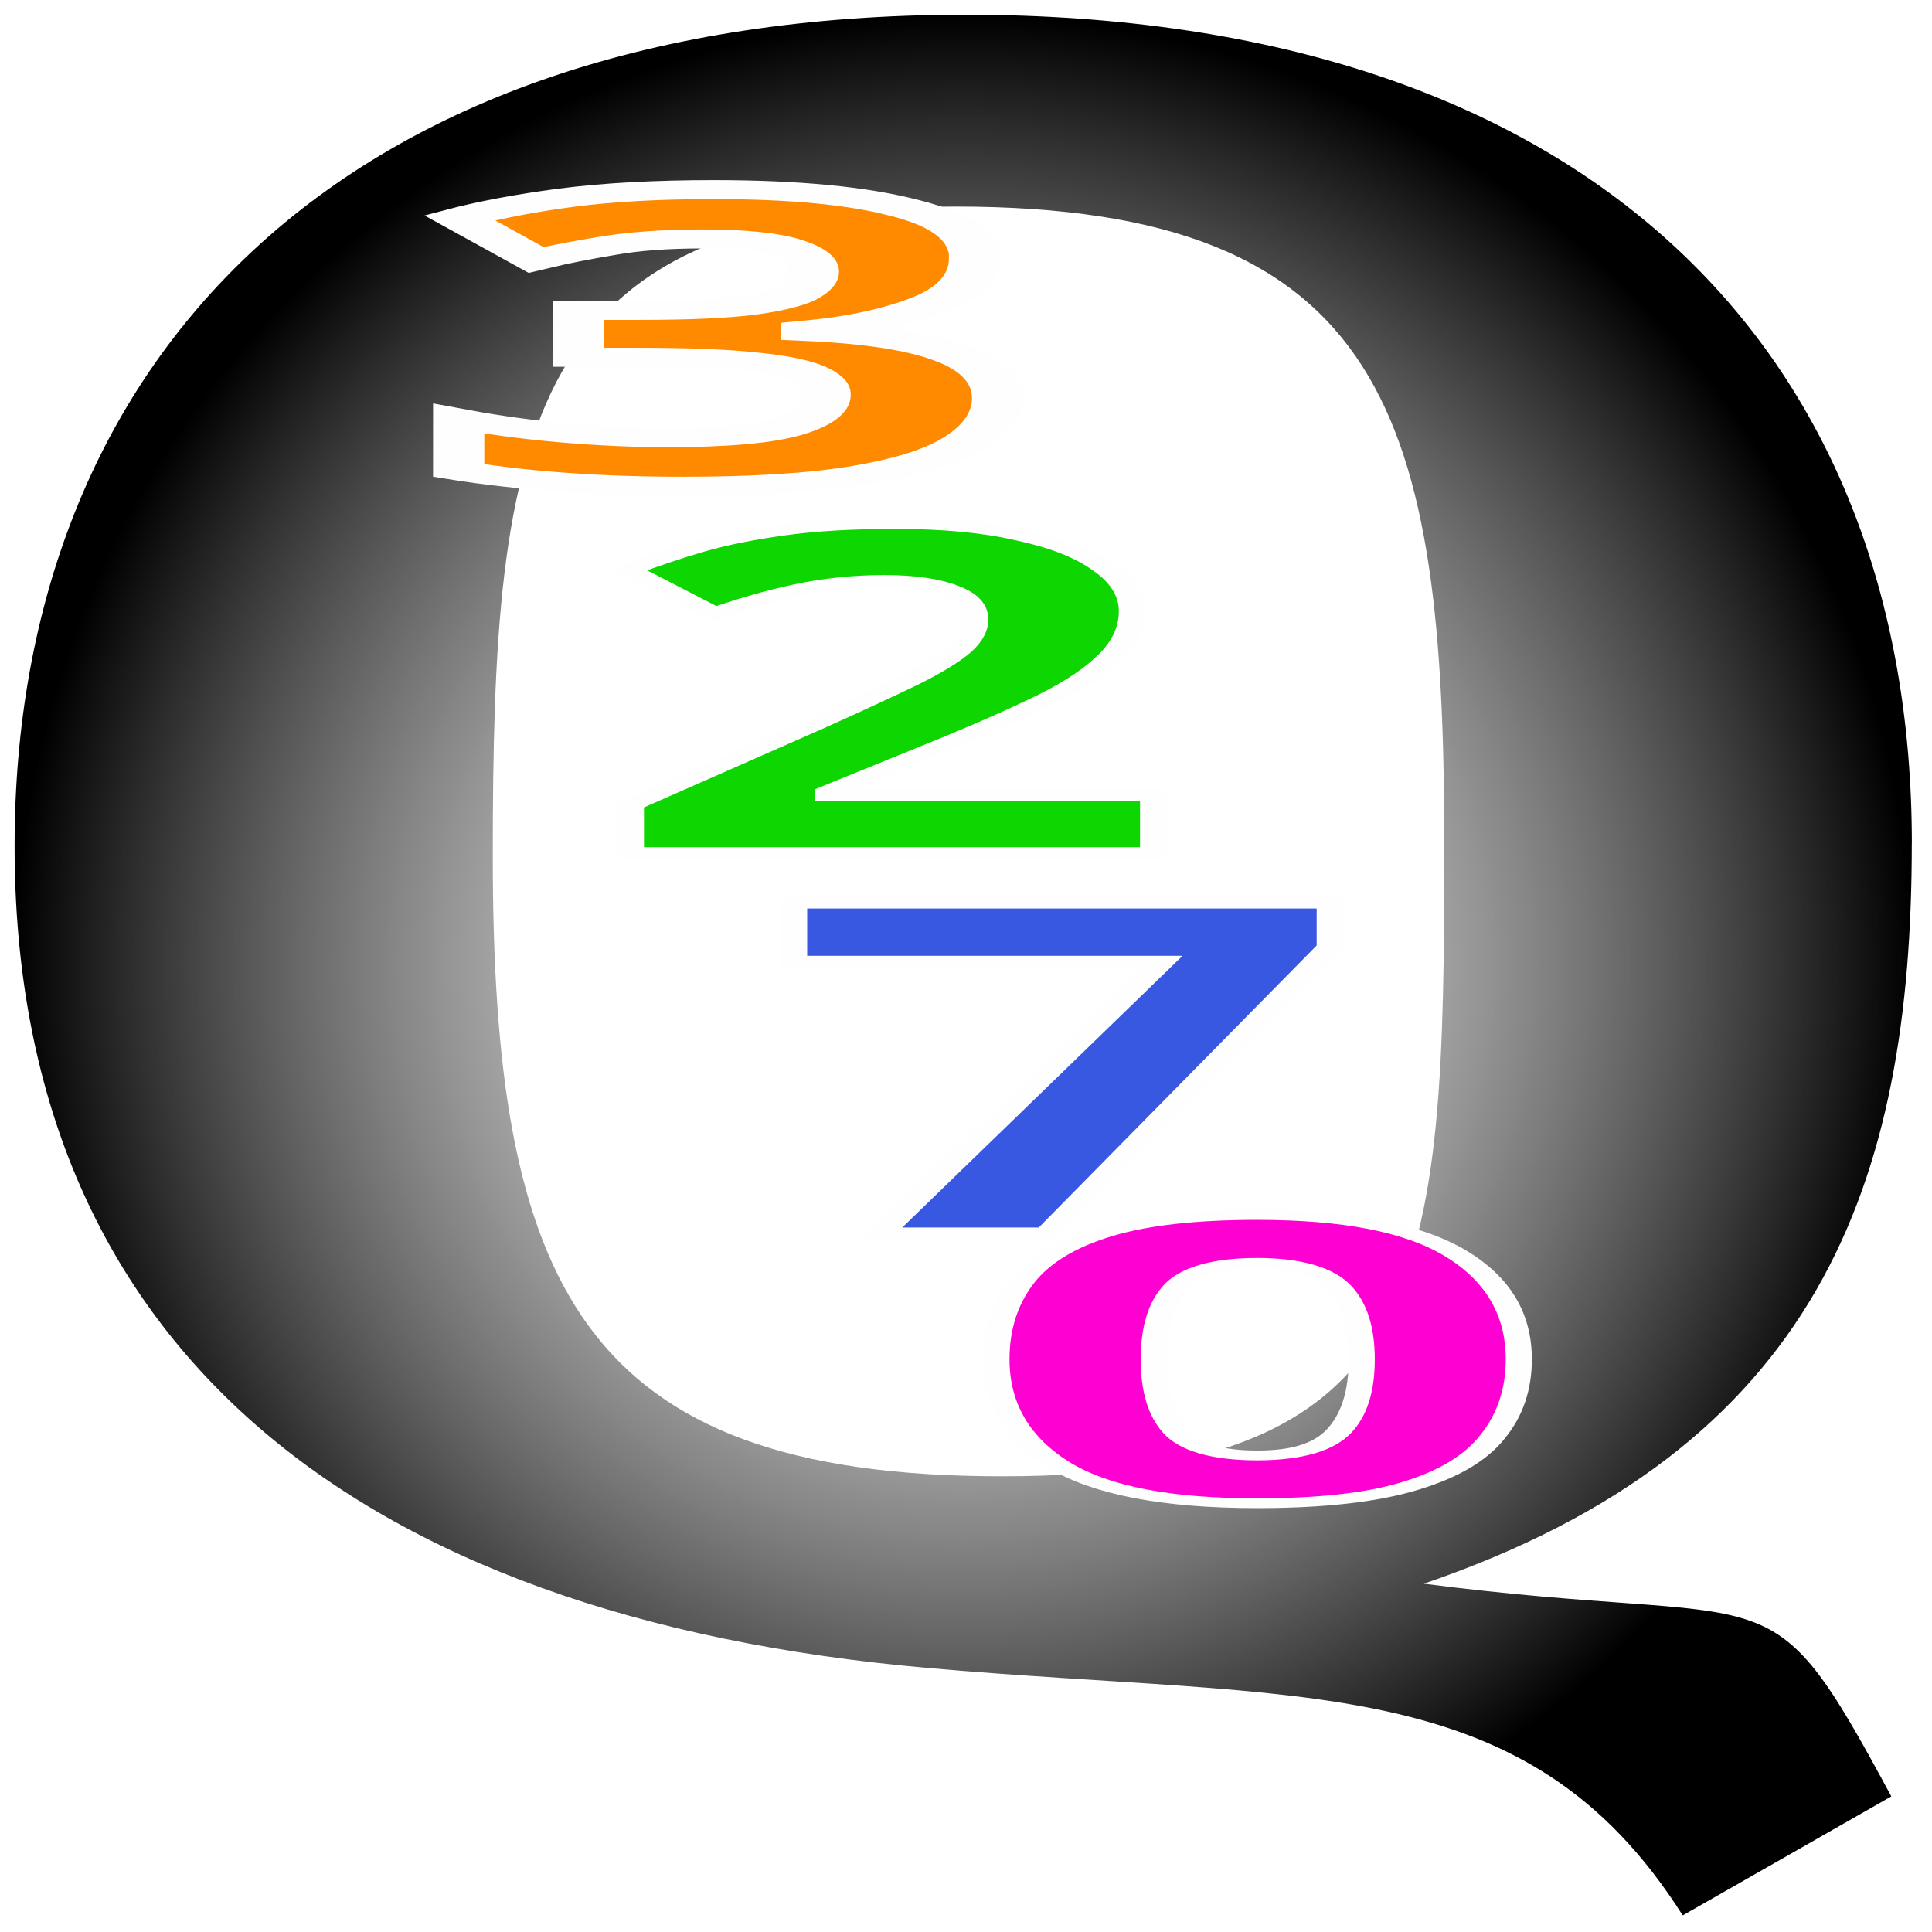
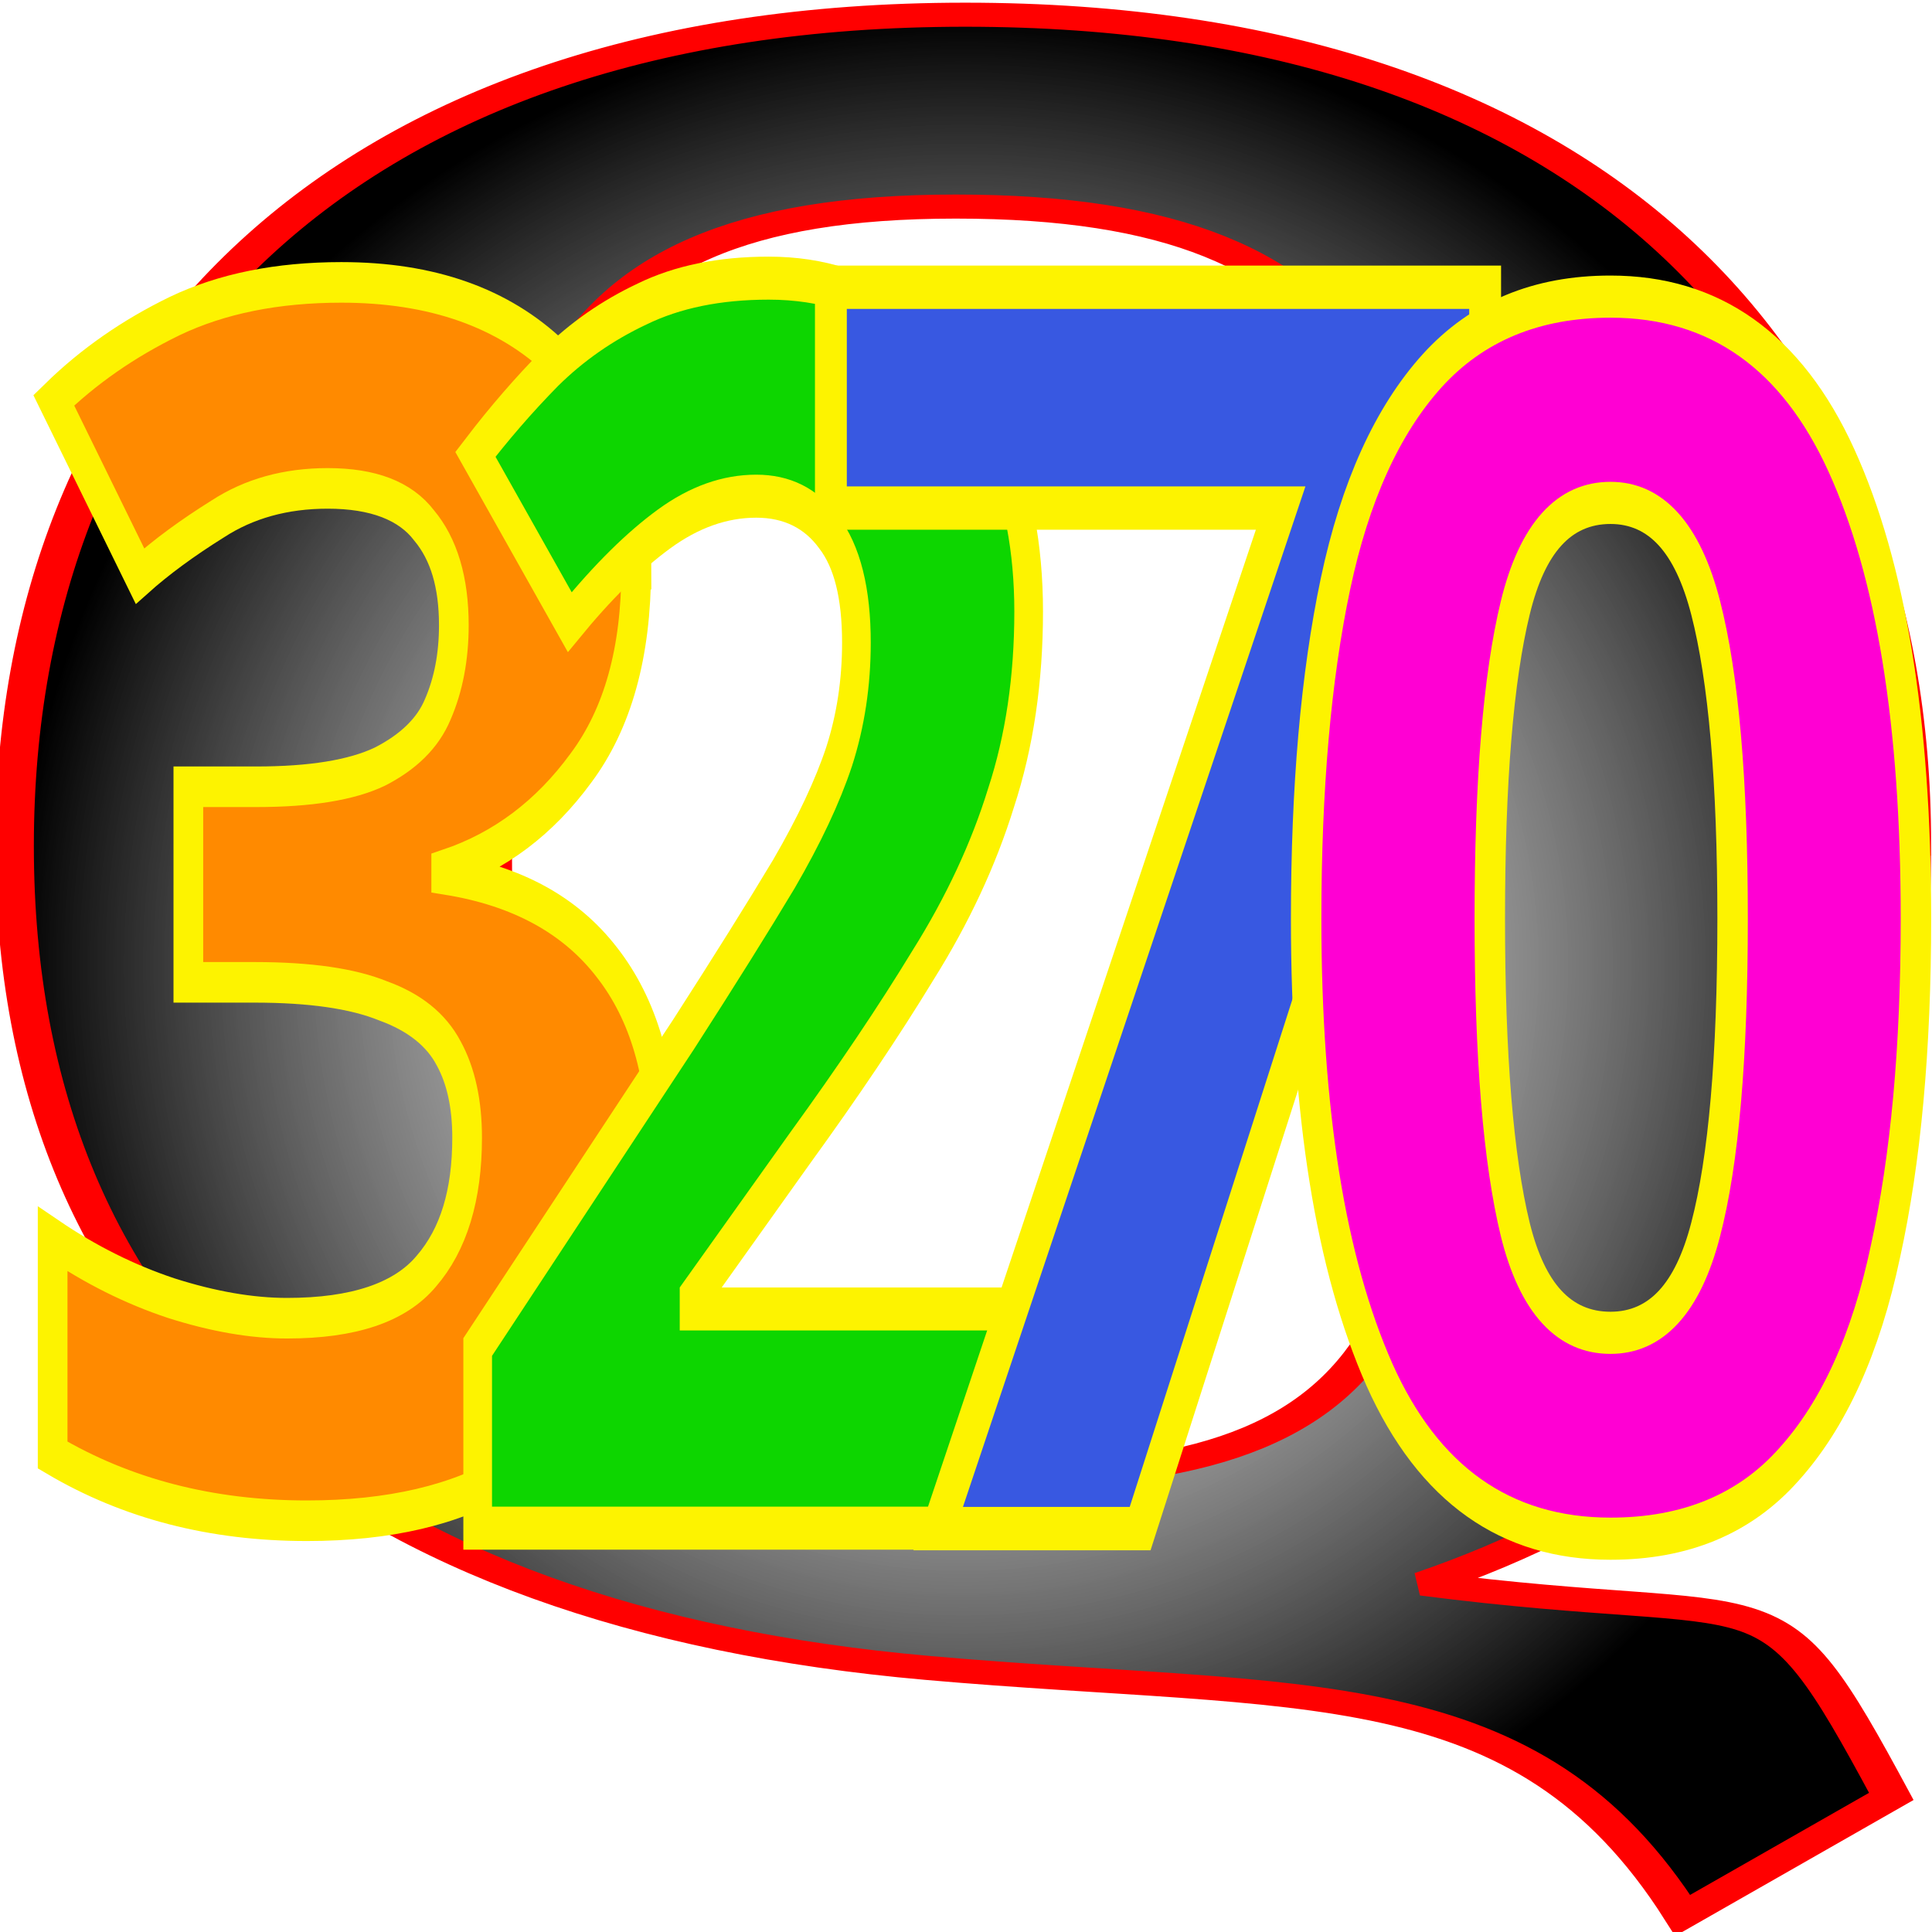
<svg xmlns="http://www.w3.org/2000/svg" xmlns:xlink="http://www.w3.org/1999/xlink" width="48" height="48" viewBox="0 0 12.7 12.7" version="1.1" id="svg1972">
  <defs id="defs1969">
    <linearGradient id="linearGradient2608">
      <stop style="stop-color:#848484;stop-opacity:0;" offset="0" id="stop2604" />
      <stop style="stop-color:#000000;stop-opacity:1;" offset="1" id="stop2606" />
    </linearGradient>
    <radialGradient xlink:href="#linearGradient2608" id="radialGradient2610" cx="33.031" cy="110.191" fx="33.031" fy="110.191" r="15.422" gradientTransform="matrix(1,0,0,1.603668,0,-66.51882)" gradientUnits="userSpaceOnUse" />
  </defs>
  <g id="layer1">
-     <g aria-label="Q" transform="matrix(0.4043311,0,0,0.2525879,-7.023499,-21.48922)" id="text2510" style="font-size:60.599px;line-height:1.25;letter-spacing:0px;word-spacing:0px;stroke-width:1.515">
-       <path d="m 48.453,107.032 c 0,-12.847 -5.272,-21.573 -15.392,-21.573 -10.181,0 -15.453,9.029 -15.453,21.634 0,12.908 5.464,20.07 14.847,21.391 6.101,0.859 9.728,0.016 12.273,6.44 l 3.391,-3.097 c -2.06,-6.12 -1.722,-4.324 -7.6,-5.536 6.423,-3.515 7.933,-10.411 7.933,-19.259 z m -7.602,0.032 c 0,11.15 -0.168,16.432 -7.198,16.432 -6.848,0 -8.271,-4.996 -8.271,-16.146 0,-11.09 0.497,-16.898 7.527,-16.898 7.029,0 7.942,5.523 7.942,16.612 z" style="font-family:'Fira Mono';-inkscape-font-specification:'Fira Mono';fill:url(#radialGradient2610);fill-opacity:1" id="path2578" />
+     <g aria-label="Q" transform="matrix(0.4043311,0,0,0.2525879,-7.023499,-21.48922)" id="text2510" style="font-size:60.599px;line-height:1.25;letter-spacing:0px;word-spacing:0px;stroke-width:0.626;stroke:#ff0000;stroke-opacity:1;stroke-dasharray:none;stroke-dashoffset:0">
+       <path d="m 48.453,107.032 c 0,-12.847 -5.272,-21.573 -15.392,-21.573 -10.181,0 -15.453,9.029 -15.453,21.634 0,12.908 5.464,20.07 14.847,21.391 6.101,0.859 9.728,0.016 12.273,6.44 l 3.391,-3.097 c -2.06,-6.12 -1.722,-4.324 -7.6,-5.536 6.423,-3.515 7.933,-10.411 7.933,-19.259 z m -7.602,0.032 c 0,11.15 -0.168,16.432 -7.198,16.432 -6.848,0 -8.271,-4.996 -8.271,-16.146 0,-11.09 0.497,-16.898 7.527,-16.898 7.029,0 7.942,5.523 7.942,16.612 z" style="font-family:'Fira Mono';-inkscape-font-specification:'Fira Mono';fill:url(#radialGradient2610);fill-opacity:1;stroke:#ff0000;stroke-opacity:1;stroke-width:0.626;stroke-dasharray:none;stroke-dashoffset:0" id="path2578" />
    </g>
-     <g aria-label="3" transform="scale(1.643154,0.6085858)" id="text2564" style="font-size:4.366px;line-height:1.25;letter-spacing:0px;word-spacing:0px;fill:#ff0000;stroke-width:0.105">
-       <path d="m 3.899,2.79 q 0,0.323 -0.196,0.515 -0.192,0.192 -0.476,0.262 v 0.013 q 0.375,0.044 0.568,0.227 0.196,0.183 0.196,0.493 0,0.271 -0.135,0.489 Q 3.725,5.003 3.445,5.13 3.17,5.252 2.734,5.252 q -0.506,0 -0.899,-0.17 V 4.523 q 0.201,0.1 0.419,0.153 0.223,0.052 0.41,0.052 0.354,0 0.493,-0.122 0.144,-0.122 0.144,-0.345 0,-0.131 -0.065,-0.218 Q 3.17,3.951 3.004,3.907 2.843,3.859 2.55,3.859 H 2.315 V 3.353 h 0.24 q 0.288,0 0.437,-0.052 0.153,-0.057 0.205,-0.148 0.057,-0.096 0.057,-0.218 0,-0.166 -0.105,-0.258 -0.1,-0.096 -0.341,-0.096 -0.223,0 -0.389,0.079 Q 2.258,2.733 2.144,2.807 L 1.839,2.353 q 0.183,-0.131 0.428,-0.218 0.249,-0.087 0.589,-0.087 0.48,0 0.76,0.196 0.284,0.192 0.284,0.546 z" style="font-weight:bold;-inkscape-font-specification:'sans-serif Bold';stroke-width:0.205;stroke-dasharray:none;fill:#ff8a00;fill-opacity:1;stroke:#fefefe;stroke-opacity:1" id="path2698" />
+     <g aria-label="3" transform="matrix(1.858563,0,0,2.540658,-3.064471,-3.346992)" id="text2564" style="font-size:4.366px;line-height:1.25;letter-spacing:0px;word-spacing:0px;fill:#ff0000;stroke:#fdf300;stroke-width:0.105;stroke-dasharray:none;stroke-opacity:1">
+       <path d="m 3.899,2.79 q 0,0.323 -0.196,0.515 -0.192,0.192 -0.476,0.262 v 0.013 q 0.375,0.044 0.568,0.227 0.196,0.183 0.196,0.493 0,0.271 -0.135,0.489 -0.131,0.214 -0.41,0.341 -0.275,0.122 -0.712,0.122 -0.506,0 -0.899,-0.17 V 4.523 q 0.201,0.1 0.419,0.153 0.223,0.052 0.41,0.052 0.354,0 0.493,-0.122 0.144,-0.122 0.144,-0.345 0,-0.131 -0.065,-0.218 Q 3.17,3.951 3.004,3.907 2.843,3.859 2.55,3.859 H 2.315 V 3.353 h 0.24 q 0.288,0 0.437,-0.052 0.153,-0.057 0.205,-0.148 0.057,-0.096 0.057,-0.218 0,-0.166 -0.105,-0.258 -0.1,-0.096 -0.341,-0.096 -0.223,0 -0.389,0.079 -0.162,0.074 -0.275,0.148 L 1.839,2.353 q 0.183,-0.131 0.428,-0.218 0.249,-0.087 0.589,-0.087 0.48,0 0.76,0.196 0.284,0.192 0.284,0.546 z" style="font-weight:bold;-inkscape-font-specification:'sans-serif Bold';fill:#ff8a00;fill-opacity:1;stroke:#fdf300;stroke-width:0.105;stroke-dasharray:none;stroke-opacity:1" id="path2698" />
    </g>
-     <g aria-label="2" transform="scale(1.515937,0.659658)" id="text2568" style="font-size:4.537px;line-height:1.25;letter-spacing:0px;word-spacing:0px;fill:#0cd200;stroke-width:0.113">
-       <path d="M 5,8.499 H 2.736 V 8.023 L 3.548,7.201 Q 3.793,6.947 3.943,6.78 q 0.15,-0.172 0.218,-0.309 0.068,-0.141 0.068,-0.299 0,-0.195 -0.109,-0.29 -0.104,-0.095 -0.286,-0.095 -0.186,0 -0.363,0.086 -0.177,0.086 -0.372,0.245 L 2.727,5.677 Q 2.867,5.555 3.022,5.45 3.18,5.346 3.384,5.282 q 0.209,-0.068 0.499,-0.068 0.318,0 0.544,0.118 0.231,0.113 0.354,0.313 0.127,0.195 0.127,0.445 0,0.268 -0.109,0.49 Q 4.696,6.802 4.491,7.02 4.292,7.238 4.006,7.501 L 3.589,7.891 v 0.032 h 1.411 z" style="font-weight:bold;-inkscape-font-specification:'sans-serif Bold';stroke:#fefefe;stroke-opacity:1;fill:#0dd600;fill-opacity:1" id="path2701" />
+     <g aria-label="2" transform="matrix(1.667527,0,0,2.501356,-1.422327,-11.21369)" id="text2568" style="font-size:4.537px;line-height:1.25;letter-spacing:0px;word-spacing:0px;fill:#0cd200;stroke:#fdf300;stroke-width:0.113;stroke-opacity:1">
+       <path d="M 5,8.499 H 2.736 V 8.023 L 3.548,7.201 Q 3.793,6.947 3.943,6.78 q 0.15,-0.172 0.218,-0.309 0.068,-0.141 0.068,-0.299 0,-0.195 -0.109,-0.29 -0.104,-0.095 -0.286,-0.095 -0.186,0 -0.363,0.086 -0.177,0.086 -0.372,0.245 L 2.727,5.677 Q 2.867,5.555 3.022,5.45 3.18,5.346 3.384,5.282 q 0.209,-0.068 0.499,-0.068 0.318,0 0.544,0.118 0.231,0.113 0.354,0.313 0.127,0.195 0.127,0.445 0,0.268 -0.109,0.49 Q 4.696,6.802 4.491,7.02 4.292,7.238 4.006,7.501 L 3.589,7.891 v 0.032 h 1.411 z" style="font-weight:bold;-inkscape-font-specification:'sans-serif Bold';fill:#0dd600;fill-opacity:1;stroke:#fdf300;stroke-opacity:1" id="path2701" />
    </g>
-     <g aria-label="7" transform="scale(1.503127,0.6652797)" id="text2572" style="font-size:4.575px;line-height:1.25;letter-spacing:0px;word-spacing:0px;fill:#3858e1;stroke-width:0.114">
-       <path d="M 3.857,12.186 5.083,9.501 H 3.473 V 8.92 H 5.815 V 9.354 L 4.58,12.186 Z" style="font-weight:bold;-inkscape-font-specification:'sans-serif Bold';fill:#3858e1;fill-opacity:1;stroke:#fefefe;stroke-opacity:1" id="path2704" />
+     <g aria-label="7" transform="matrix(1.836315,0,0,2.498464,-0.9156482,-20.39805)" id="text2572" style="font-size:4.575px;line-height:1.25;letter-spacing:0px;word-spacing:0px;fill:#3858e1;stroke:#fdf300;stroke-width:0.114;stroke-opacity:1">
+       <path d="M 3.857,12.186 5.083,9.501 H 3.473 V 8.92 H 5.815 V 9.354 L 4.58,12.186 Z" style="font-weight:bold;-inkscape-font-specification:'sans-serif Bold';fill:#3858e1;fill-opacity:1;stroke:#fdf300;stroke-opacity:1" id="path2704" />
    </g>
-     <g aria-label="0" transform="scale(1.633469,0.6121941)" id="text2576" style="font-size:4.21px;line-height:1.25;letter-spacing:0px;word-spacing:0px;fill:#ff00d3;stroke:#fefefe;stroke-width:0.105">
-       <path d="m 6.112,14.596 q 0,0.484 -0.105,0.829 -0.101,0.345 -0.333,0.531 -0.227,0.185 -0.615,0.185 -0.543,0 -0.796,-0.408 -0.253,-0.413 -0.253,-1.137 0,-0.488 0.101,-0.834 0.101,-0.345 0.333,-0.531 0.232,-0.185 0.615,-0.185 0.539,0 0.796,0.408 0.257,0.408 0.257,1.141 z m -1.469,0 q 0,0.514 0.088,0.775 0.088,0.257 0.328,0.257 0.236,0 0.328,-0.257 0.093,-0.257 0.093,-0.775 0,-0.514 -0.093,-0.775 -0.093,-0.261 -0.328,-0.261 -0.24,0 -0.328,0.261 -0.088,0.261 -0.088,0.775 z" style="font-weight:bold;-inkscape-font-specification:'sans-serif Bold'" id="path2761" />
+     <g aria-label="0" transform="matrix(1.906977,0,0,2.638034,0.9390184,-32.46594)" id="text2576" style="font-size:4.21px;line-height:1.25;letter-spacing:0px;word-spacing:0px;fill:#ff00d3;stroke:#fdf300;stroke-width:0.105;stroke-opacity:1">
+       <path d="m 6.112,14.596 q 0,0.484 -0.105,0.829 -0.101,0.345 -0.333,0.531 -0.227,0.185 -0.615,0.185 -0.543,0 -0.796,-0.408 -0.253,-0.413 -0.253,-1.137 0,-0.488 0.101,-0.834 0.101,-0.345 0.333,-0.531 0.232,-0.185 0.615,-0.185 0.539,0 0.796,0.408 0.257,0.408 0.257,1.141 z m -1.469,0 q 0,0.514 0.088,0.775 0.088,0.257 0.328,0.257 0.236,0 0.328,-0.257 0.093,-0.257 0.093,-0.775 0,-0.514 -0.093,-0.775 -0.093,-0.261 -0.328,-0.261 -0.24,0 -0.328,0.261 -0.088,0.261 -0.088,0.775 z" style="font-weight:bold;-inkscape-font-specification:'sans-serif Bold';stroke:#fdf300;stroke-opacity:1" id="path2761" />
    </g>
  </g>
</svg>
